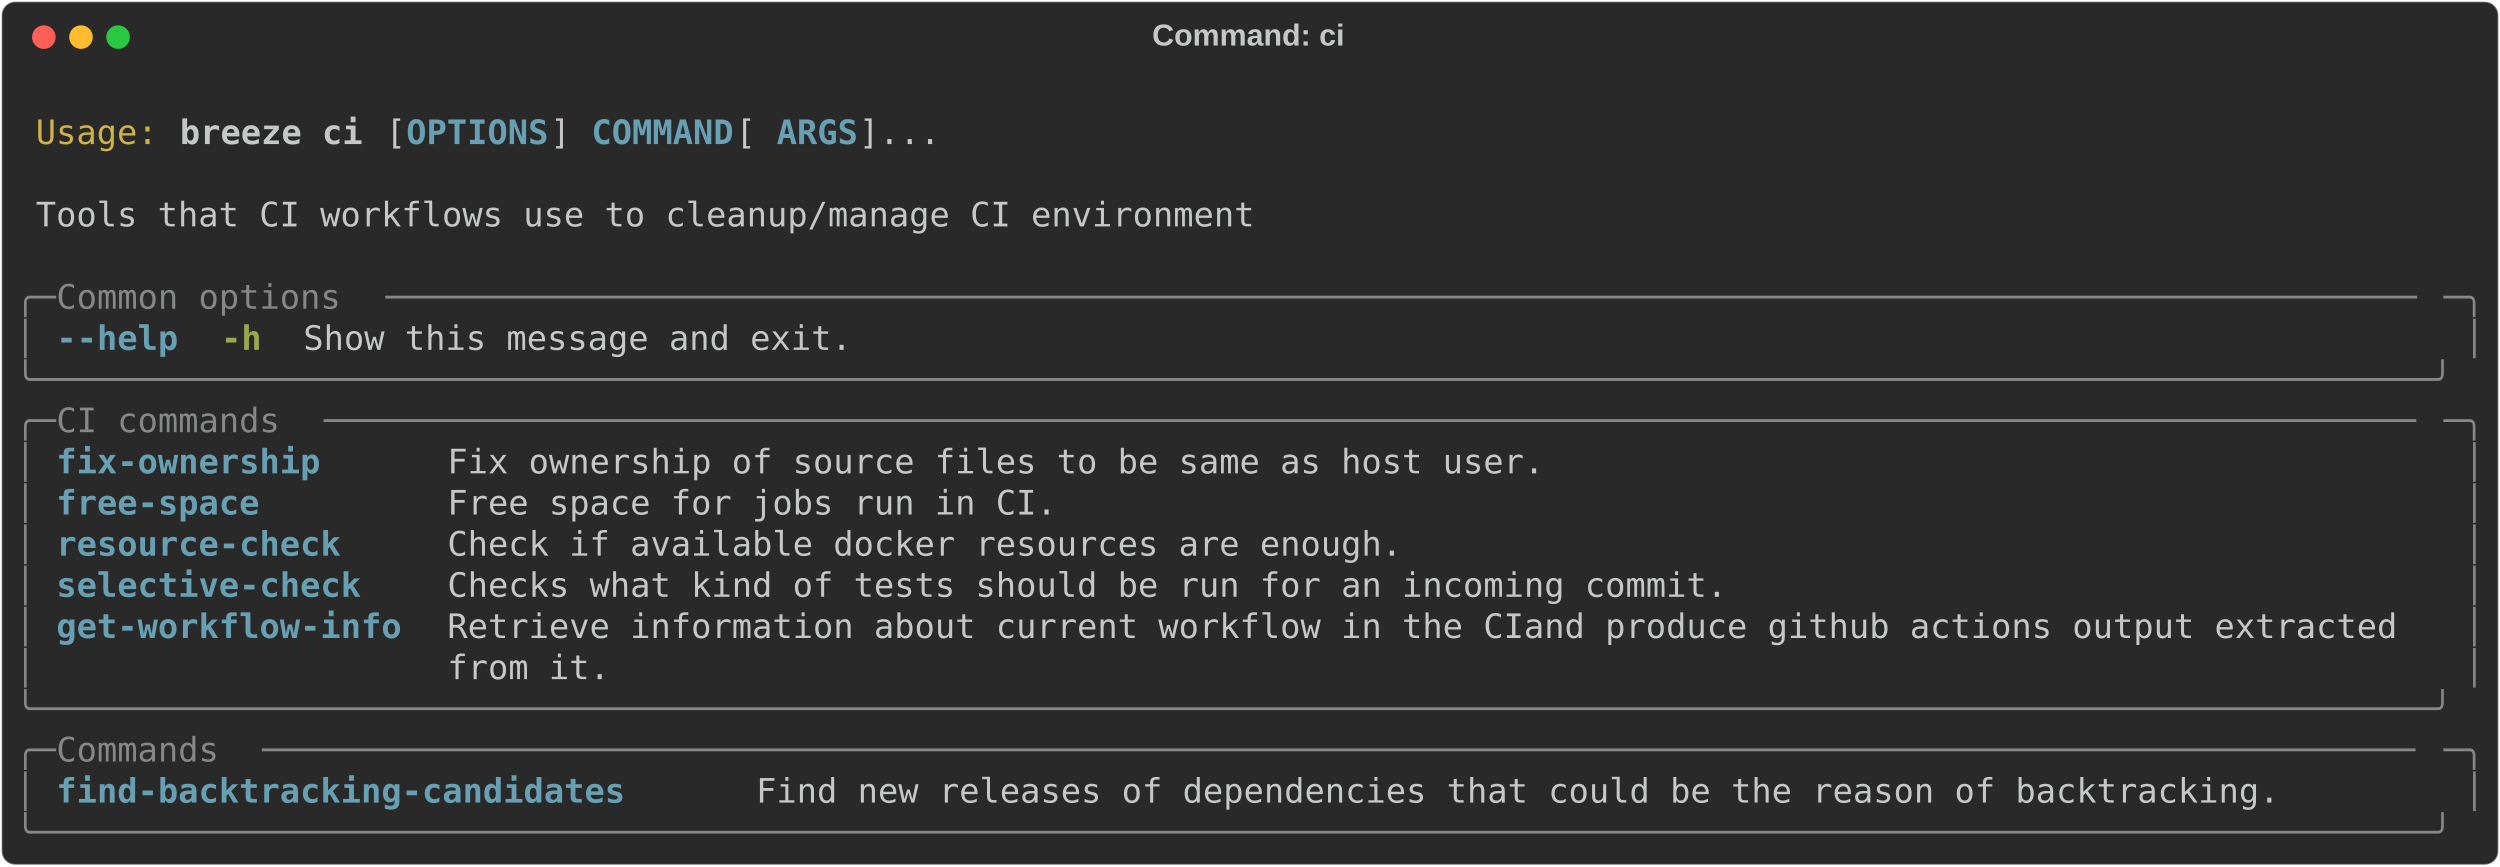
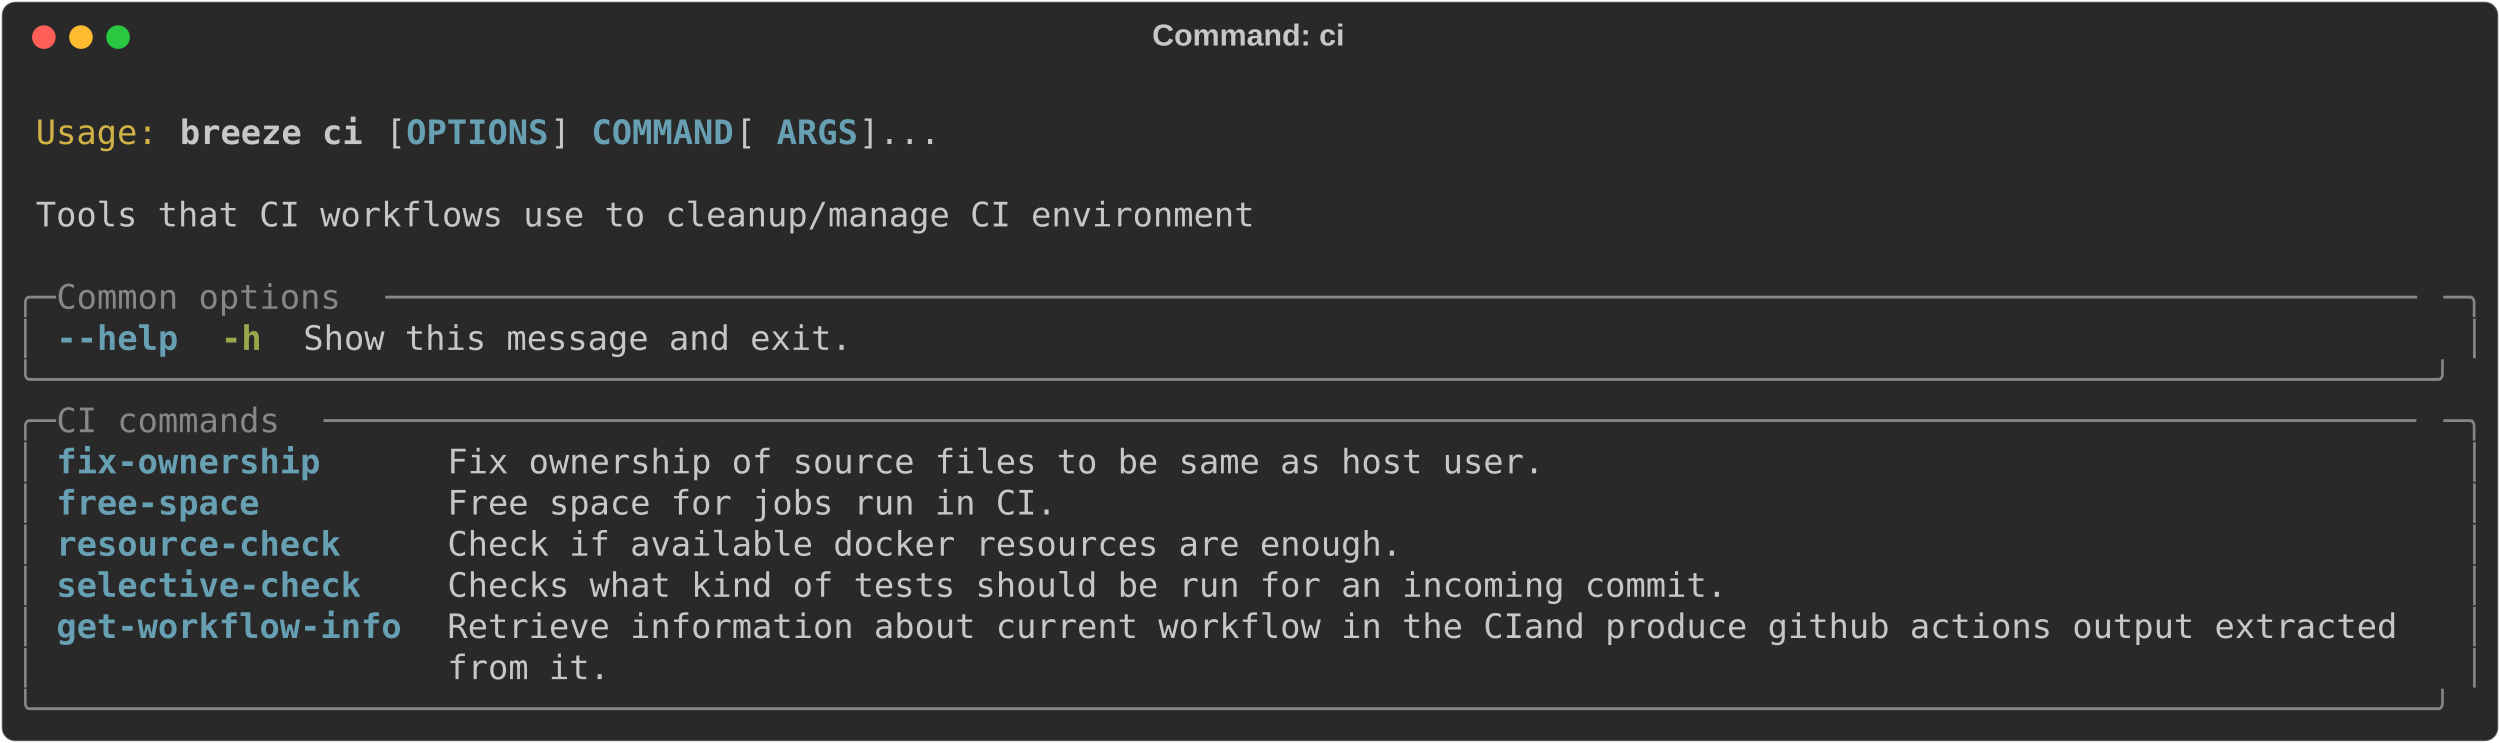
- <svg xmlns="http://www.w3.org/2000/svg" class="rich-terminal" viewBox="0 0 1482 513.6">
+ <svg xmlns="http://www.w3.org/2000/svg" class="rich-terminal" viewBox="0 0 1482 440.4">
  <style>

    @font-face {
        font-family: "Fira Code";
        src: local("FiraCode-Regular"),
                url("https://cdnjs.cloudflare.com/ajax/libs/firacode/6.2.0/woff2/FiraCode-Regular.woff2") format("woff2"),
                url("https://cdnjs.cloudflare.com/ajax/libs/firacode/6.2.0/woff/FiraCode-Regular.woff") format("woff");
        font-style: normal;
        font-weight: 400;
    }
    @font-face {
        font-family: "Fira Code";
        src: local("FiraCode-Bold"),
                url("https://cdnjs.cloudflare.com/ajax/libs/firacode/6.2.0/woff2/FiraCode-Bold.woff2") format("woff2"),
                url("https://cdnjs.cloudflare.com/ajax/libs/firacode/6.2.0/woff/FiraCode-Bold.woff") format("woff");
        font-style: bold;
        font-weight: 700;
    }

    .breeze-ci-matrix {
        font-family: Fira Code, monospace;
        font-size: 20px;
        line-height: 24.4px;
        font-variant-east-asian: full-width;
    }

    .breeze-ci-title {
        font-size: 18px;
        font-weight: bold;
        font-family: arial;
    }

    .breeze-ci-r1 { fill: #c5c8c6 }
.breeze-ci-r2 { fill: #d0b344 }
.breeze-ci-r3 { fill: #c5c8c6;font-weight: bold }
.breeze-ci-r4 { fill: #68a0b3;font-weight: bold }
.breeze-ci-r5 { fill: #868887 }
.breeze-ci-r6 { fill: #98a84b;font-weight: bold }
    </style>
  <defs>
    <clipPath id="breeze-ci-clip-terminal">
-       <rect x="0" y="0" width="1463.0" height="462.6" />
+       <rect x="0" y="0" width="1463.0" height="389.4" />
    </clipPath>
    <clipPath id="breeze-ci-line-0">
      <rect x="0" y="1.5" width="1464" height="24.65" />
    </clipPath>
    <clipPath id="breeze-ci-line-1">
      <rect x="0" y="25.9" width="1464" height="24.65" />
    </clipPath>
    <clipPath id="breeze-ci-line-2">
      <rect x="0" y="50.3" width="1464" height="24.65" />
    </clipPath>
    <clipPath id="breeze-ci-line-3">
      <rect x="0" y="74.7" width="1464" height="24.65" />
    </clipPath>
    <clipPath id="breeze-ci-line-4">
      <rect x="0" y="99.1" width="1464" height="24.65" />
    </clipPath>
    <clipPath id="breeze-ci-line-5">
      <rect x="0" y="123.5" width="1464" height="24.65" />
    </clipPath>
    <clipPath id="breeze-ci-line-6">
      <rect x="0" y="147.9" width="1464" height="24.65" />
    </clipPath>
    <clipPath id="breeze-ci-line-7">
      <rect x="0" y="172.3" width="1464" height="24.65" />
    </clipPath>
    <clipPath id="breeze-ci-line-8">
      <rect x="0" y="196.7" width="1464" height="24.65" />
    </clipPath>
    <clipPath id="breeze-ci-line-9">
      <rect x="0" y="221.1" width="1464" height="24.65" />
    </clipPath>
    <clipPath id="breeze-ci-line-10">
      <rect x="0" y="245.5" width="1464" height="24.65" />
    </clipPath>
    <clipPath id="breeze-ci-line-11">
      <rect x="0" y="269.9" width="1464" height="24.65" />
    </clipPath>
    <clipPath id="breeze-ci-line-12">
      <rect x="0" y="294.3" width="1464" height="24.65" />
    </clipPath>
    <clipPath id="breeze-ci-line-13">
      <rect x="0" y="318.7" width="1464" height="24.65" />
    </clipPath>
    <clipPath id="breeze-ci-line-14">
      <rect x="0" y="343.1" width="1464" height="24.65" />
    </clipPath>
-     <clipPath id="breeze-ci-line-15">
-       <rect x="0" y="367.5" width="1464" height="24.65" />
-     </clipPath>
-     <clipPath id="breeze-ci-line-16">
-       <rect x="0" y="391.9" width="1464" height="24.65" />
-     </clipPath>
-     <clipPath id="breeze-ci-line-17">
-       <rect x="0" y="416.3" width="1464" height="24.65" />
-     </clipPath>
  </defs>
-   <rect fill="#292929" stroke="rgba(255,255,255,0.35)" stroke-width="1" x="1" y="1" width="1480" height="511.6" rx="8" />
+   <rect fill="#292929" stroke="rgba(255,255,255,0.35)" stroke-width="1" x="1" y="1" width="1480" height="438.4" rx="8" />
  <text class="breeze-ci-title" fill="#c5c8c6" text-anchor="middle" x="740" y="27">Command: ci</text>
  <g transform="translate(26,22)">
    <circle cx="0" cy="0" r="7" fill="#ff5f57" />
    <circle cx="22" cy="0" r="7" fill="#febc2e" />
    <circle cx="44" cy="0" r="7" fill="#28c840" />
  </g>
  <g transform="translate(9, 41)" clip-path="url(#breeze-ci-clip-terminal)">
    <g class="breeze-ci-matrix">
      <text class="breeze-ci-r1" x="1464" y="20" textLength="12.2" clip-path="url(#breeze-ci-line-0)">
</text>
      <text class="breeze-ci-r2" x="12.2" y="44.4" textLength="73.2" clip-path="url(#breeze-ci-line-1)">Usage:</text>
      <text class="breeze-ci-r3" x="97.6" y="44.4" textLength="109.8" clip-path="url(#breeze-ci-line-1)">breeze ci</text>
      <text class="breeze-ci-r1" x="219.6" y="44.4" textLength="12.2" clip-path="url(#breeze-ci-line-1)">[</text>
      <text class="breeze-ci-r4" x="231.8" y="44.4" textLength="85.4" clip-path="url(#breeze-ci-line-1)">OPTIONS</text>
      <text class="breeze-ci-r1" x="317.2" y="44.4" textLength="24.4" clip-path="url(#breeze-ci-line-1)">] </text>
      <text class="breeze-ci-r4" x="341.6" y="44.4" textLength="85.4" clip-path="url(#breeze-ci-line-1)">COMMAND</text>
      <text class="breeze-ci-r1" x="427" y="44.4" textLength="24.4" clip-path="url(#breeze-ci-line-1)"> [</text>
      <text class="breeze-ci-r4" x="451.4" y="44.4" textLength="48.8" clip-path="url(#breeze-ci-line-1)">ARGS</text>
      <text class="breeze-ci-r1" x="500.2" y="44.4" textLength="48.8" clip-path="url(#breeze-ci-line-1)">]...</text>
      <text class="breeze-ci-r1" x="1464" y="44.4" textLength="12.2" clip-path="url(#breeze-ci-line-1)">
</text>
      <text class="breeze-ci-r1" x="1464" y="68.8" textLength="12.2" clip-path="url(#breeze-ci-line-2)">
</text>
      <text class="breeze-ci-r1" x="12.2" y="93.2" textLength="732" clip-path="url(#breeze-ci-line-3)">Tools that CI workflows use to cleanup/manage CI environment</text>
      <text class="breeze-ci-r1" x="1464" y="93.2" textLength="12.2" clip-path="url(#breeze-ci-line-3)">
</text>
      <text class="breeze-ci-r1" x="1464" y="117.6" textLength="12.2" clip-path="url(#breeze-ci-line-4)">
</text>
      <text class="breeze-ci-r5" x="0" y="142" textLength="24.4" clip-path="url(#breeze-ci-line-5)">╭─</text>
      <text class="breeze-ci-r5" x="24.4" y="142" textLength="195.2" clip-path="url(#breeze-ci-line-5)"> Common options </text>
      <text class="breeze-ci-r5" x="219.6" y="142" textLength="1220" clip-path="url(#breeze-ci-line-5)">────────────────────────────────────────────────────────────────────────────────────────────────────</text>
      <text class="breeze-ci-r5" x="1439.6" y="142" textLength="24.4" clip-path="url(#breeze-ci-line-5)">─╮</text>
      <text class="breeze-ci-r1" x="1464" y="142" textLength="12.2" clip-path="url(#breeze-ci-line-5)">
</text>
      <text class="breeze-ci-r5" x="0" y="166.4" textLength="12.2" clip-path="url(#breeze-ci-line-6)">│</text>
      <text class="breeze-ci-r4" x="24.4" y="166.4" textLength="73.2" clip-path="url(#breeze-ci-line-6)">--help</text>
      <text class="breeze-ci-r6" x="122" y="166.4" textLength="24.4" clip-path="url(#breeze-ci-line-6)">-h</text>
      <text class="breeze-ci-r1" x="170.8" y="166.4" textLength="329.4" clip-path="url(#breeze-ci-line-6)">Show this message and exit.</text>
      <text class="breeze-ci-r5" x="1451.8" y="166.4" textLength="12.2" clip-path="url(#breeze-ci-line-6)">│</text>
      <text class="breeze-ci-r1" x="1464" y="166.4" textLength="12.2" clip-path="url(#breeze-ci-line-6)">
</text>
      <text class="breeze-ci-r5" x="0" y="190.8" textLength="1464" clip-path="url(#breeze-ci-line-7)">╰──────────────────────────────────────────────────────────────────────────────────────────────────────────────────────╯</text>
      <text class="breeze-ci-r1" x="1464" y="190.8" textLength="12.2" clip-path="url(#breeze-ci-line-7)">
</text>
      <text class="breeze-ci-r5" x="0" y="215.2" textLength="24.4" clip-path="url(#breeze-ci-line-8)">╭─</text>
      <text class="breeze-ci-r5" x="24.4" y="215.2" textLength="158.6" clip-path="url(#breeze-ci-line-8)"> CI commands </text>
      <text class="breeze-ci-r5" x="183" y="215.2" textLength="1256.6" clip-path="url(#breeze-ci-line-8)">───────────────────────────────────────────────────────────────────────────────────────────────────────</text>
      <text class="breeze-ci-r5" x="1439.6" y="215.2" textLength="24.4" clip-path="url(#breeze-ci-line-8)">─╮</text>
      <text class="breeze-ci-r1" x="1464" y="215.2" textLength="12.2" clip-path="url(#breeze-ci-line-8)">
</text>
      <text class="breeze-ci-r5" x="0" y="239.6" textLength="12.2" clip-path="url(#breeze-ci-line-9)">│</text>
      <text class="breeze-ci-r4" x="24.4" y="239.6" textLength="207.4" clip-path="url(#breeze-ci-line-9)">fix-ownership    </text>
      <text class="breeze-ci-r1" x="256.2" y="239.6" textLength="1183.4" clip-path="url(#breeze-ci-line-9)">Fix ownership of source files to be same as host user.                                           </text>
      <text class="breeze-ci-r5" x="1451.8" y="239.6" textLength="12.2" clip-path="url(#breeze-ci-line-9)">│</text>
      <text class="breeze-ci-r1" x="1464" y="239.6" textLength="12.2" clip-path="url(#breeze-ci-line-9)">
</text>
      <text class="breeze-ci-r5" x="0" y="264" textLength="12.2" clip-path="url(#breeze-ci-line-10)">│</text>
      <text class="breeze-ci-r4" x="24.4" y="264" textLength="207.4" clip-path="url(#breeze-ci-line-10)">free-space       </text>
      <text class="breeze-ci-r1" x="256.2" y="264" textLength="1183.4" clip-path="url(#breeze-ci-line-10)">Free space for jobs run in CI.                                                                   </text>
      <text class="breeze-ci-r5" x="1451.8" y="264" textLength="12.2" clip-path="url(#breeze-ci-line-10)">│</text>
      <text class="breeze-ci-r1" x="1464" y="264" textLength="12.2" clip-path="url(#breeze-ci-line-10)">
</text>
      <text class="breeze-ci-r5" x="0" y="288.4" textLength="12.2" clip-path="url(#breeze-ci-line-11)">│</text>
      <text class="breeze-ci-r4" x="24.4" y="288.4" textLength="207.4" clip-path="url(#breeze-ci-line-11)">resource-check   </text>
      <text class="breeze-ci-r1" x="256.2" y="288.4" textLength="1183.4" clip-path="url(#breeze-ci-line-11)">Check if available docker resources are enough.                                                  </text>
      <text class="breeze-ci-r5" x="1451.8" y="288.4" textLength="12.2" clip-path="url(#breeze-ci-line-11)">│</text>
      <text class="breeze-ci-r1" x="1464" y="288.4" textLength="12.2" clip-path="url(#breeze-ci-line-11)">
</text>
      <text class="breeze-ci-r5" x="0" y="312.8" textLength="12.2" clip-path="url(#breeze-ci-line-12)">│</text>
      <text class="breeze-ci-r4" x="24.4" y="312.8" textLength="207.4" clip-path="url(#breeze-ci-line-12)">selective-check  </text>
      <text class="breeze-ci-r1" x="256.2" y="312.8" textLength="1183.4" clip-path="url(#breeze-ci-line-12)">Checks what kind of tests should be run for an incoming commit.                                  </text>
      <text class="breeze-ci-r5" x="1451.8" y="312.8" textLength="12.2" clip-path="url(#breeze-ci-line-12)">│</text>
      <text class="breeze-ci-r1" x="1464" y="312.8" textLength="12.2" clip-path="url(#breeze-ci-line-12)">
</text>
      <text class="breeze-ci-r5" x="0" y="337.2" textLength="12.2" clip-path="url(#breeze-ci-line-13)">│</text>
      <text class="breeze-ci-r4" x="24.4" y="337.2" textLength="207.4" clip-path="url(#breeze-ci-line-13)">get-workflow-info</text>
      <text class="breeze-ci-r1" x="256.2" y="337.2" textLength="1183.4" clip-path="url(#breeze-ci-line-13)">Retrieve information about current workflow in the CIand produce github actions output extracted </text>
      <text class="breeze-ci-r5" x="1451.8" y="337.2" textLength="12.2" clip-path="url(#breeze-ci-line-13)">│</text>
      <text class="breeze-ci-r1" x="1464" y="337.2" textLength="12.2" clip-path="url(#breeze-ci-line-13)">
</text>
      <text class="breeze-ci-r5" x="0" y="361.6" textLength="12.2" clip-path="url(#breeze-ci-line-14)">│</text>
      <text class="breeze-ci-r1" x="256.2" y="361.6" textLength="1183.4" clip-path="url(#breeze-ci-line-14)">from it.                                                                                         </text>
      <text class="breeze-ci-r5" x="1451.8" y="361.6" textLength="12.2" clip-path="url(#breeze-ci-line-14)">│</text>
      <text class="breeze-ci-r1" x="1464" y="361.6" textLength="12.2" clip-path="url(#breeze-ci-line-14)">
</text>
      <text class="breeze-ci-r5" x="0" y="386" textLength="1464" clip-path="url(#breeze-ci-line-15)">╰──────────────────────────────────────────────────────────────────────────────────────────────────────────────────────╯</text>
      <text class="breeze-ci-r1" x="1464" y="386" textLength="12.2" clip-path="url(#breeze-ci-line-15)">
</text>
-       <text class="breeze-ci-r5" x="0" y="410.4" textLength="24.4" clip-path="url(#breeze-ci-line-16)">╭─</text>
-       <text class="breeze-ci-r5" x="24.4" y="410.4" textLength="122" clip-path="url(#breeze-ci-line-16)"> Commands </text>
-       <text class="breeze-ci-r5" x="146.4" y="410.4" textLength="1293.2" clip-path="url(#breeze-ci-line-16)">──────────────────────────────────────────────────────────────────────────────────────────────────────────</text>
-       <text class="breeze-ci-r5" x="1439.6" y="410.4" textLength="24.4" clip-path="url(#breeze-ci-line-16)">─╮</text>
-       <text class="breeze-ci-r1" x="1464" y="410.4" textLength="12.2" clip-path="url(#breeze-ci-line-16)">
- </text>
-       <text class="breeze-ci-r5" x="0" y="434.8" textLength="12.2" clip-path="url(#breeze-ci-line-17)">│</text>
-       <text class="breeze-ci-r4" x="24.4" y="434.8" textLength="390.4" clip-path="url(#breeze-ci-line-17)">find-backtracking-candidates    </text>
-       <text class="breeze-ci-r1" x="439.2" y="434.8" textLength="1000.4" clip-path="url(#breeze-ci-line-17)">Find new releases of dependencies that could be the reason of backtracking.       </text>
-       <text class="breeze-ci-r5" x="1451.8" y="434.8" textLength="12.2" clip-path="url(#breeze-ci-line-17)">│</text>
-       <text class="breeze-ci-r1" x="1464" y="434.8" textLength="12.2" clip-path="url(#breeze-ci-line-17)">
- </text>
-       <text class="breeze-ci-r5" x="0" y="459.2" textLength="1464" clip-path="url(#breeze-ci-line-18)">╰──────────────────────────────────────────────────────────────────────────────────────────────────────────────────────╯</text>
-       <text class="breeze-ci-r1" x="1464" y="459.2" textLength="12.2" clip-path="url(#breeze-ci-line-18)">
- </text>
    </g>
  </g>
</svg>
